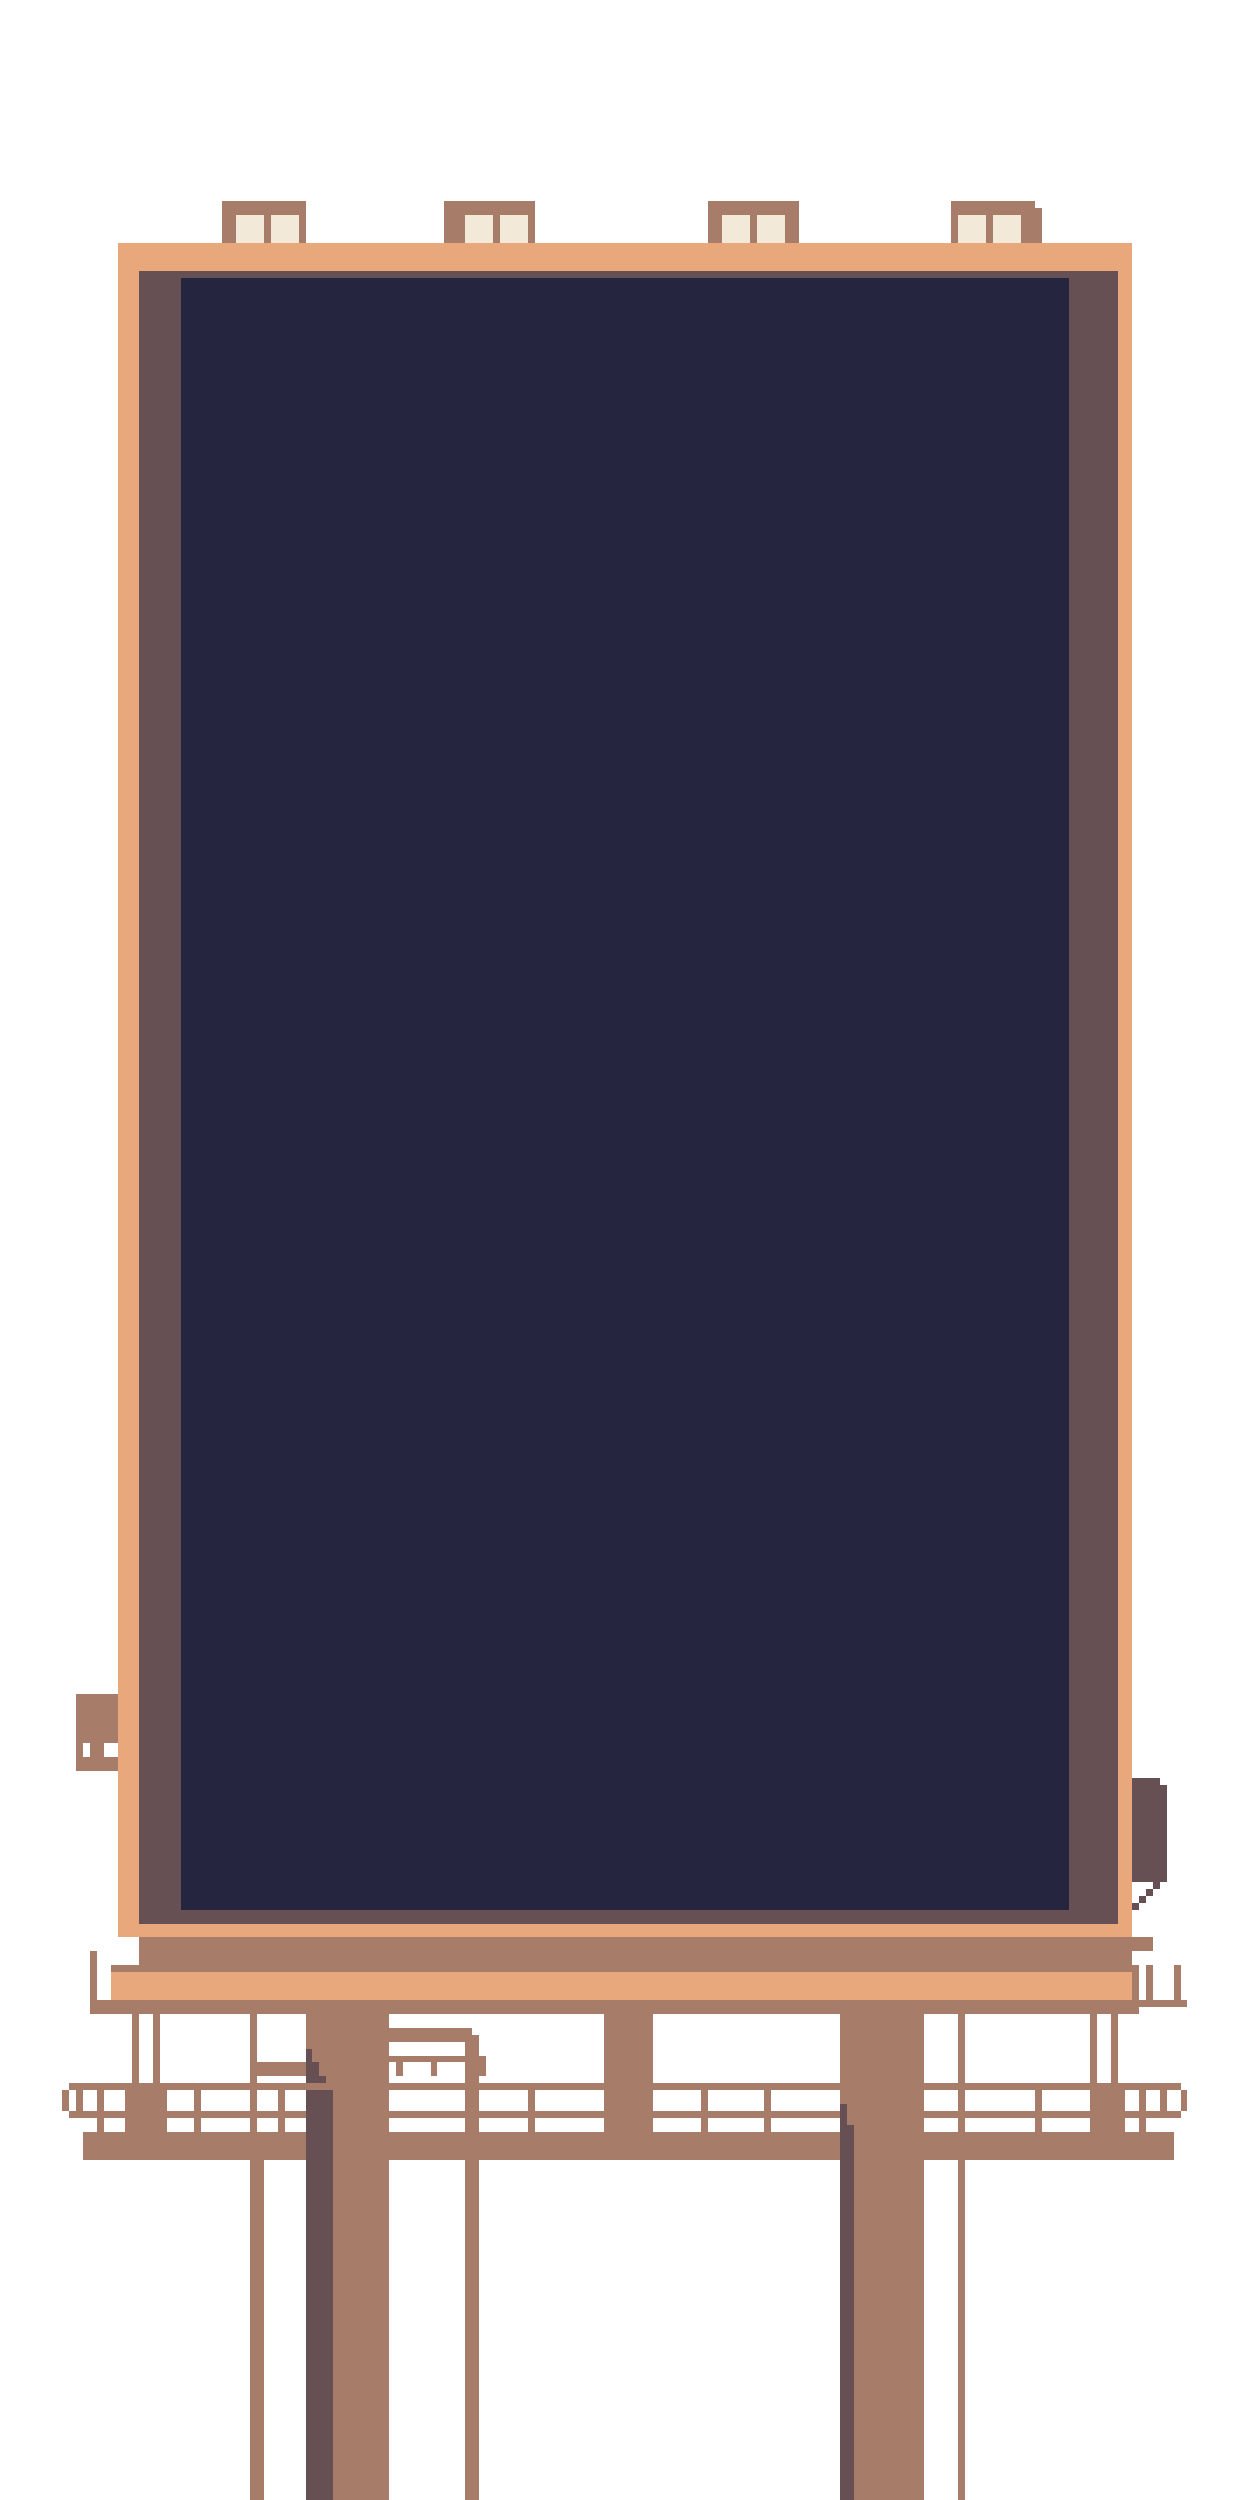
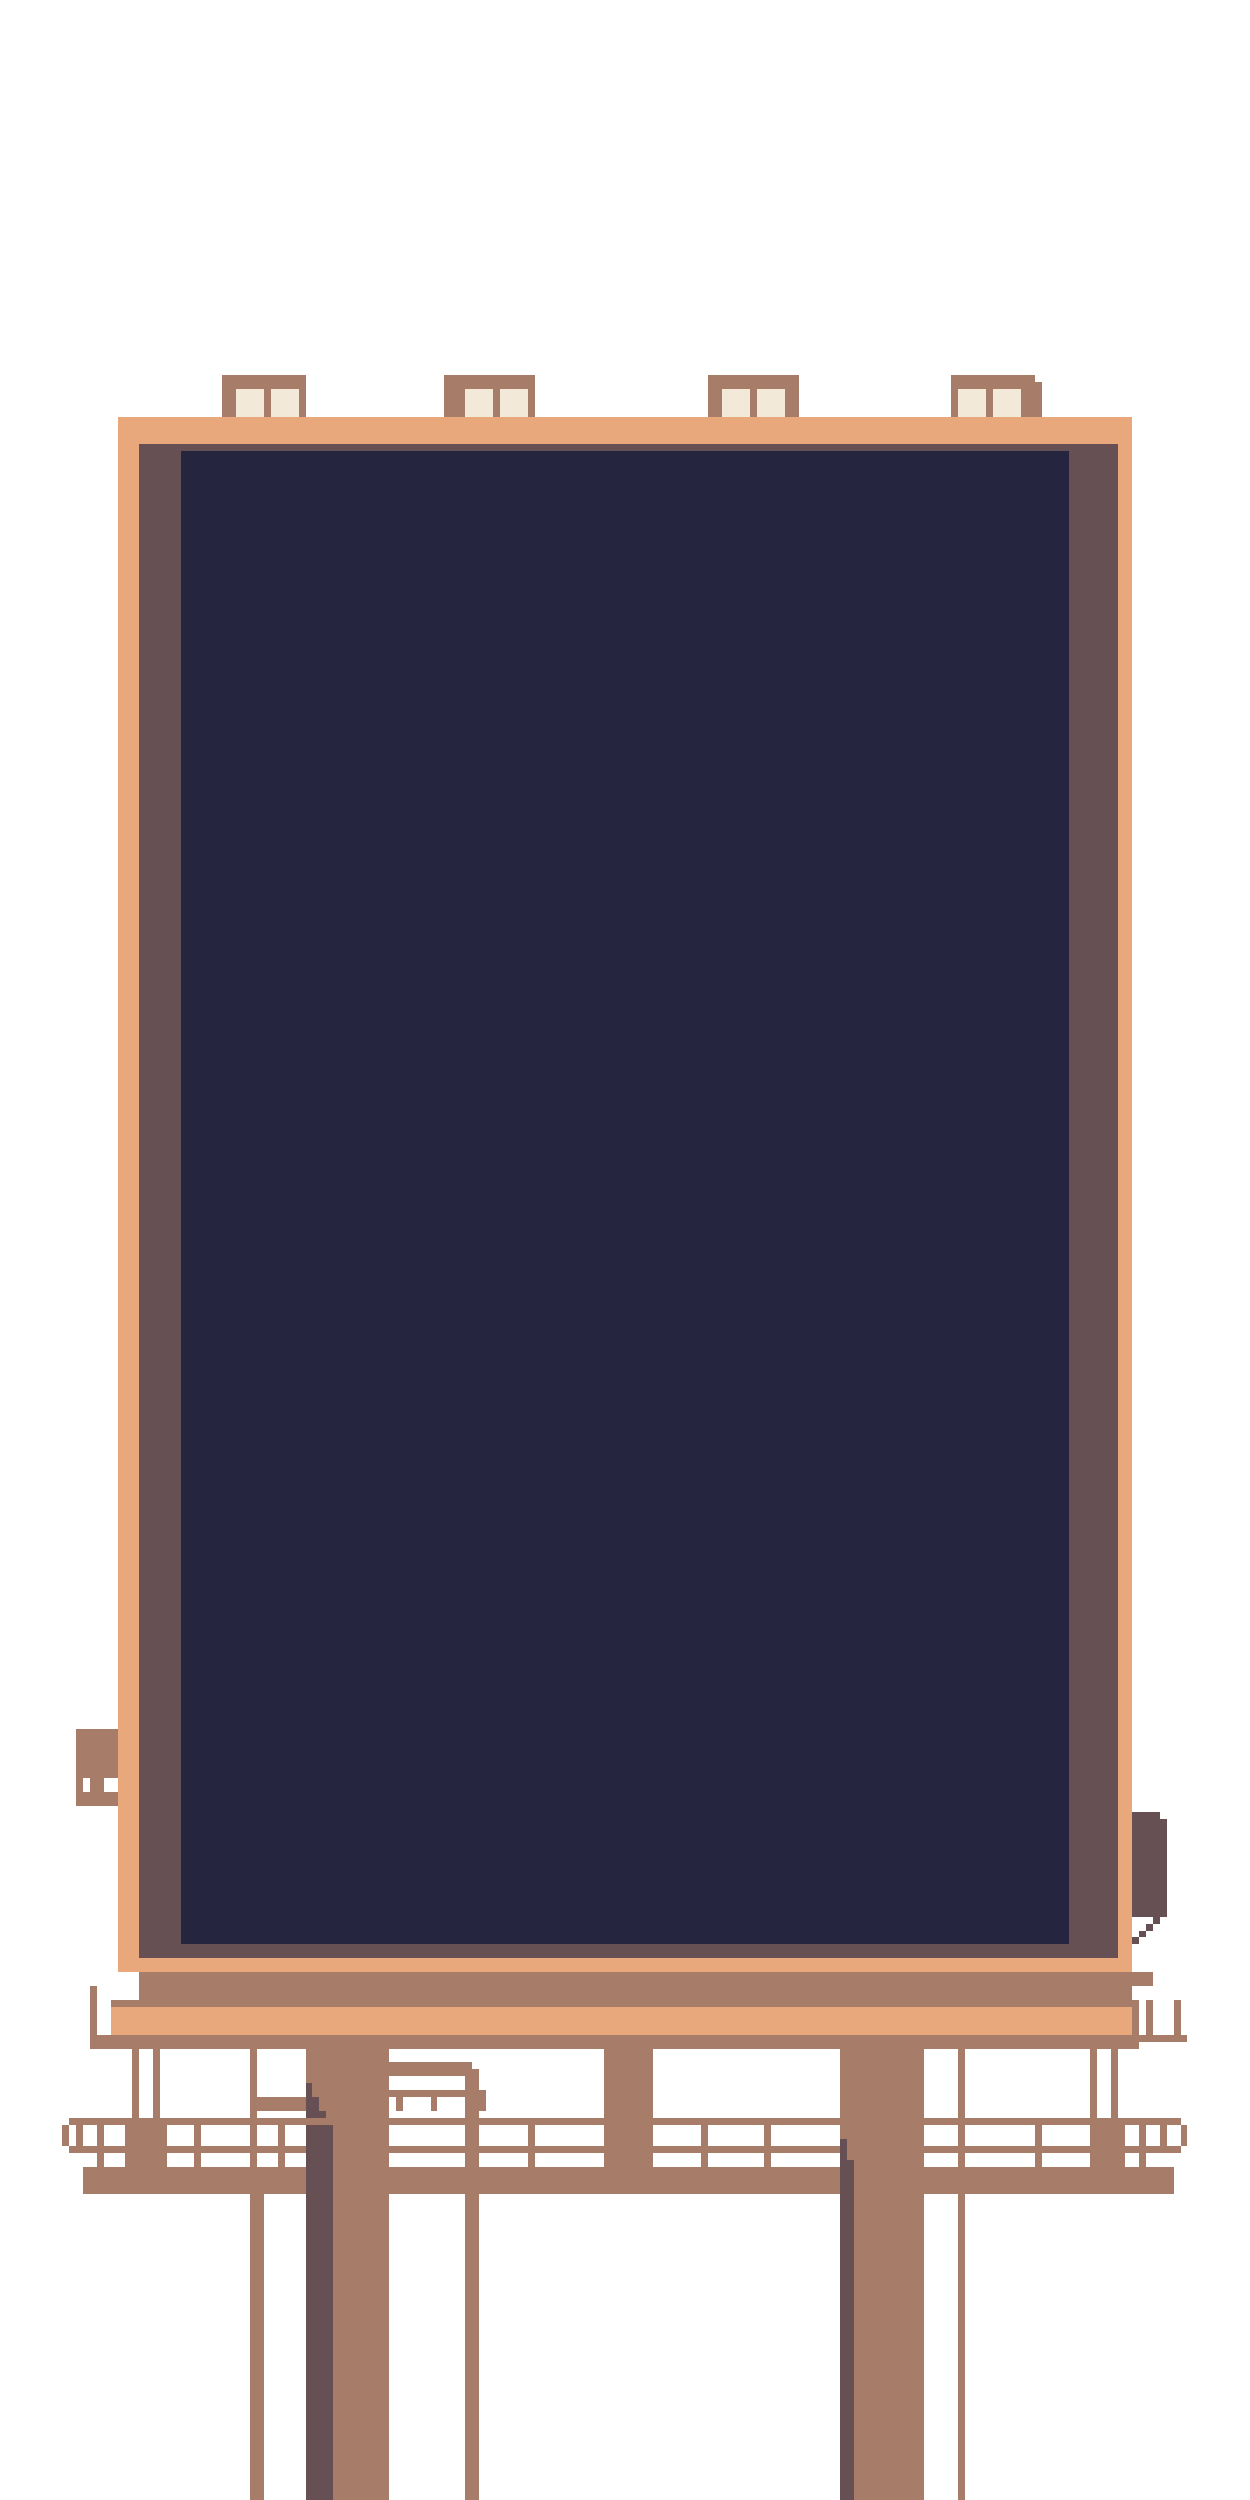
<svg xmlns="http://www.w3.org/2000/svg" version="1.1" width="180" height="360" shape-rendering="crispEdges">
-   <rect x="32" y="29" width="12" height="2" fill="#A77C68" />
-   <rect x="64" y="29" width="13" height="2" fill="#A77C68" />
-   <rect x="102" y="29" width="13" height="2" fill="#A77C68" />
-   <rect x="137" y="29" width="12" height="2" fill="#A77C68" />
-   <rect x="149" y="30" width="1" height="5" fill="#A77C68" />
-   <rect x="32" y="31" width="2" height="4" fill="#A77C68" />
-   <rect x="34" y="31" width="4" height="4" fill="#F2E9D8" />
-   <rect x="38" y="31" width="1" height="4" fill="#A77C68" />
-   <rect x="39" y="31" width="4" height="4" fill="#F2E9D8" />
-   <rect x="43" y="31" width="1" height="4" fill="#A77C68" />
-   <rect x="64" y="31" width="3" height="4" fill="#A77C68" />
-   <rect x="67" y="31" width="4" height="4" fill="#F2E9D8" />
-   <rect x="71" y="31" width="1" height="4" fill="#A77C68" />
-   <rect x="72" y="31" width="4" height="4" fill="#F2E9D8" />
-   <rect x="76" y="31" width="1" height="4" fill="#A77C68" />
-   <rect x="102" y="31" width="2" height="4" fill="#A77C68" />
-   <rect x="104" y="31" width="4" height="4" fill="#F2E9D8" />
-   <rect x="108" y="31" width="1" height="4" fill="#A77C68" />
-   <rect x="109" y="31" width="4" height="4" fill="#F2E9D8" />
-   <rect x="113" y="31" width="2" height="4" fill="#A77C68" />
-   <rect x="137" y="31" width="1" height="4" fill="#A77C68" />
-   <rect x="138" y="31" width="4" height="4" fill="#F2E9D8" />
-   <rect x="142" y="31" width="1" height="4" fill="#A77C68" />
-   <rect x="143" y="31" width="4" height="4" fill="#F2E9D8" />
-   <rect x="147" y="31" width="2" height="4" fill="#A77C68" />
-   <rect x="17" y="35" width="146" height="4" fill="#E8A87C" />
-   <rect x="17" y="39" width="3" height="240" fill="#E8A87C" />
-   <rect x="20" y="39" width="141" height="1" fill="#665054" />
-   <rect x="161" y="39" width="2" height="240" fill="#E8A87C" />
-   <rect x="20" y="40" width="6" height="237" fill="#665054" />
-   <rect x="26" y="40" width="128" height="235" fill="#252540" />
-   <rect x="154" y="40" width="7" height="237" fill="#665054" />
-   <rect x="11" y="244" width="6" height="7" fill="#A77C68" />
-   <rect x="11" y="251" width="1" height="4" fill="#A77C68" />
-   <rect x="13" y="251" width="2" height="4" fill="#A77C68" />
-   <rect x="12" y="253" width="1" height="2" fill="#A77C68" />
-   <rect x="15" y="253" width="2" height="2" fill="#A77C68" />
-   <rect x="163" y="256" width="4" height="15" fill="#665054" />
-   <rect x="167" y="257" width="1" height="14" fill="#665054" />
-   <rect x="166" y="271" width="1" height="1" fill="#665054" />
-   <rect x="165" y="272" width="1" height="1" fill="#665054" />
-   <rect x="164" y="273" width="1" height="1" fill="#665054" />
-   <rect x="163" y="274" width="1" height="1" fill="#665054" />
-   <rect x="26" y="275" width="128" height="2" fill="#665054" />
-   <rect x="20" y="277" width="141" height="2" fill="#E8A87C" />
-   <rect x="20" y="279" width="146" height="2" fill="#A77C68" />
-   <rect x="13" y="281" width="1" height="9" fill="#A77C68" />
-   <rect x="20" y="281" width="143" height="3" fill="#A77C68" />
-   <rect x="16" y="283" width="4" height="1" fill="#A77C68" />
-   <rect x="163" y="283" width="1" height="7" fill="#A77C68" />
-   <rect x="165" y="283" width="1" height="6" fill="#A77C68" />
-   <rect x="169" y="283" width="1" height="6" fill="#A77C68" />
-   <rect x="16" y="284" width="147" height="4" fill="#E8A87C" />
-   <rect x="14" y="288" width="149" height="2" fill="#A77C68" />
-   <rect x="164" y="288" width="1" height="1" fill="#A77C68" />
-   <rect x="166" y="288" width="3" height="1" fill="#A77C68" />
-   <rect x="170" y="288" width="1" height="1" fill="#A77C68" />
-   <rect x="19" y="290" width="1" height="21" fill="#A77C68" />
-   <rect x="22" y="290" width="1" height="21" fill="#A77C68" />
-   <rect x="36" y="290" width="1" height="70" fill="#A77C68" />
-   <rect x="44" y="290" width="12" height="5" fill="#A77C68" />
-   <rect x="87" y="290" width="7" height="21" fill="#A77C68" />
-   <rect x="121" y="290" width="12" height="13" fill="#A77C68" />
-   <rect x="138" y="290" width="1" height="70" fill="#A77C68" />
-   <rect x="157" y="290" width="1" height="21" fill="#A77C68" />
-   <rect x="160" y="290" width="1" height="21" fill="#A77C68" />
-   <rect x="56" y="292" width="12" height="2" fill="#A77C68" />
-   <rect x="68" y="293" width="1" height="67" fill="#A77C68" />
-   <rect x="67" y="294" width="1" height="66" fill="#A77C68" />
-   <rect x="44" y="295" width="1" height="5" fill="#665054" />
-   <rect x="45" y="295" width="11" height="2" fill="#A77C68" />
-   <rect x="56" y="296" width="11" height="1" fill="#A77C68" />
-   <rect x="69" y="296" width="1" height="3" fill="#A77C68" />
-   <rect x="37" y="297" width="7" height="2" fill="#A77C68" />
-   <rect x="45" y="297" width="1" height="3" fill="#665054" />
-   <rect x="46" y="297" width="10" height="2" fill="#A77C68" />
-   <rect x="57" y="297" width="1" height="2" fill="#A77C68" />
-   <rect x="62" y="297" width="1" height="2" fill="#A77C68" />
-   <rect x="46" y="299" width="1" height="1" fill="#665054" />
-   <rect x="47" y="299" width="9" height="2" fill="#A77C68" />
-   <rect x="10" y="300" width="9" height="1" fill="#A77C68" />
-   <rect x="20" y="300" width="2" height="11" fill="#A77C68" />
-   <rect x="23" y="300" width="13" height="1" fill="#A77C68" />
-   <rect x="37" y="300" width="10" height="1" fill="#A77C68" />
-   <rect x="56" y="300" width="11" height="1" fill="#A77C68" />
-   <rect x="69" y="300" width="18" height="1" fill="#A77C68" />
-   <rect x="94" y="300" width="27" height="1" fill="#A77C68" />
-   <rect x="133" y="300" width="5" height="1" fill="#A77C68" />
-   <rect x="139" y="300" width="18" height="1" fill="#A77C68" />
-   <rect x="158" y="300" width="2" height="11" fill="#A77C68" />
-   <rect x="161" y="300" width="9" height="1" fill="#A77C68" />
-   <rect x="9" y="301" width="1" height="3" fill="#A77C68" />
-   <rect x="11" y="301" width="1" height="4" fill="#A77C68" />
-   <rect x="14" y="301" width="1" height="10" fill="#A77C68" />
-   <rect x="18" y="301" width="1" height="10" fill="#A77C68" />
-   <rect x="23" y="301" width="1" height="10" fill="#A77C68" />
-   <rect x="28" y="301" width="1" height="10" fill="#A77C68" />
-   <rect x="40" y="301" width="1" height="10" fill="#A77C68" />
-   <rect x="44" y="301" width="4" height="59" fill="#665054" />
-   <rect x="48" y="301" width="8" height="59" fill="#A77C68" />
-   <rect x="76" y="301" width="1" height="10" fill="#A77C68" />
-   <rect x="101" y="301" width="1" height="10" fill="#A77C68" />
-   <rect x="110" y="301" width="1" height="10" fill="#A77C68" />
-   <rect x="149" y="301" width="1" height="10" fill="#A77C68" />
-   <rect x="161" y="301" width="1" height="10" fill="#A77C68" />
-   <rect x="164" y="301" width="1" height="10" fill="#A77C68" />
-   <rect x="167" y="301" width="1" height="4" fill="#A77C68" />
-   <rect x="170" y="301" width="1" height="3" fill="#A77C68" />
-   <rect x="121" y="303" width="1" height="57" fill="#665054" />
-   <rect x="122" y="303" width="11" height="3" fill="#A77C68" />
-   <rect x="10" y="304" width="1" height="1" fill="#A77C68" />
-   <rect x="12" y="304" width="2" height="1" fill="#A77C68" />
-   <rect x="15" y="304" width="3" height="1" fill="#A77C68" />
-   <rect x="24" y="304" width="4" height="1" fill="#A77C68" />
-   <rect x="29" y="304" width="7" height="1" fill="#A77C68" />
-   <rect x="37" y="304" width="3" height="1" fill="#A77C68" />
-   <rect x="41" y="304" width="3" height="1" fill="#A77C68" />
-   <rect x="56" y="304" width="11" height="1" fill="#A77C68" />
-   <rect x="69" y="304" width="7" height="1" fill="#A77C68" />
-   <rect x="77" y="304" width="10" height="1" fill="#A77C68" />
-   <rect x="94" y="304" width="7" height="1" fill="#A77C68" />
-   <rect x="102" y="304" width="8" height="1" fill="#A77C68" />
-   <rect x="111" y="304" width="10" height="1" fill="#A77C68" />
-   <rect x="133" y="304" width="5" height="1" fill="#A77C68" />
-   <rect x="139" y="304" width="10" height="1" fill="#A77C68" />
-   <rect x="150" y="304" width="7" height="1" fill="#A77C68" />
-   <rect x="162" y="304" width="2" height="1" fill="#A77C68" />
-   <rect x="165" y="304" width="2" height="1" fill="#A77C68" />
-   <rect x="168" y="304" width="2" height="1" fill="#A77C68" />
-   <rect x="122" y="306" width="1" height="54" fill="#665054" />
-   <rect x="123" y="306" width="10" height="54" fill="#A77C68" />
-   <rect x="12" y="307" width="2" height="4" fill="#A77C68" />
-   <rect x="15" y="307" width="3" height="4" fill="#A77C68" />
-   <rect x="24" y="307" width="4" height="4" fill="#A77C68" />
-   <rect x="29" y="307" width="7" height="4" fill="#A77C68" />
-   <rect x="37" y="307" width="3" height="4" fill="#A77C68" />
-   <rect x="41" y="307" width="3" height="4" fill="#A77C68" />
-   <rect x="56" y="307" width="11" height="4" fill="#A77C68" />
-   <rect x="69" y="307" width="7" height="4" fill="#A77C68" />
-   <rect x="77" y="307" width="10" height="4" fill="#A77C68" />
-   <rect x="94" y="307" width="7" height="4" fill="#A77C68" />
-   <rect x="102" y="307" width="8" height="4" fill="#A77C68" />
-   <rect x="111" y="307" width="10" height="4" fill="#A77C68" />
-   <rect x="133" y="307" width="5" height="4" fill="#A77C68" />
-   <rect x="139" y="307" width="10" height="4" fill="#A77C68" />
-   <rect x="150" y="307" width="7" height="4" fill="#A77C68" />
-   <rect x="162" y="307" width="2" height="4" fill="#A77C68" />
-   <rect x="165" y="307" width="4" height="4" fill="#A77C68" />
-   <rect x="37" y="311" width="1" height="49" fill="#A77C68" />
+   <rect x="32" y="54" width="12" height="2" fill="#A77C68" />
+   <rect x="64" y="54" width="13" height="2" fill="#A77C68" />
+   <rect x="102" y="54" width="13" height="2" fill="#A77C68" />
+   <rect x="137" y="54" width="12" height="2" fill="#A77C68" />
+   <rect x="149" y="55" width="1" height="5" fill="#A77C68" />
+   <rect x="32" y="56" width="2" height="4" fill="#A77C68" />
+   <rect x="34" y="56" width="4" height="4" fill="#F2E9D8" />
+   <rect x="38" y="56" width="1" height="4" fill="#A77C68" />
+   <rect x="39" y="56" width="4" height="4" fill="#F2E9D8" />
+   <rect x="43" y="56" width="1" height="4" fill="#A77C68" />
+   <rect x="64" y="56" width="3" height="4" fill="#A77C68" />
+   <rect x="67" y="56" width="4" height="4" fill="#F2E9D8" />
+   <rect x="71" y="56" width="1" height="4" fill="#A77C68" />
+   <rect x="72" y="56" width="4" height="4" fill="#F2E9D8" />
+   <rect x="76" y="56" width="1" height="4" fill="#A77C68" />
+   <rect x="102" y="56" width="2" height="4" fill="#A77C68" />
+   <rect x="104" y="56" width="4" height="4" fill="#F2E9D8" />
+   <rect x="108" y="56" width="1" height="4" fill="#A77C68" />
+   <rect x="109" y="56" width="4" height="4" fill="#F2E9D8" />
+   <rect x="113" y="56" width="2" height="4" fill="#A77C68" />
+   <rect x="137" y="56" width="1" height="4" fill="#A77C68" />
+   <rect x="138" y="56" width="4" height="4" fill="#F2E9D8" />
+   <rect x="142" y="56" width="1" height="4" fill="#A77C68" />
+   <rect x="143" y="56" width="4" height="4" fill="#F2E9D8" />
+   <rect x="147" y="56" width="2" height="4" fill="#A77C68" />
+   <rect x="17" y="60" width="146" height="4" fill="#E8A87C" />
+   <rect x="17" y="64" width="3" height="220" fill="#E8A87C" />
+   <rect x="20" y="64" width="141" height="1" fill="#665054" />
+   <rect x="161" y="64" width="2" height="220" fill="#E8A87C" />
+   <rect x="20" y="65" width="6" height="217" fill="#665054" />
+   <rect x="26" y="65" width="128" height="215" fill="#252540" />
+   <rect x="154" y="65" width="7" height="217" fill="#665054" />
+   <rect x="11" y="249" width="6" height="7" fill="#A77C68" />
+   <rect x="11" y="256" width="1" height="4" fill="#A77C68" />
+   <rect x="13" y="256" width="2" height="4" fill="#A77C68" />
+   <rect x="12" y="258" width="1" height="2" fill="#A77C68" />
+   <rect x="15" y="258" width="2" height="2" fill="#A77C68" />
+   <rect x="163" y="261" width="4" height="15" fill="#665054" />
+   <rect x="167" y="262" width="1" height="14" fill="#665054" />
+   <rect x="166" y="276" width="1" height="1" fill="#665054" />
+   <rect x="165" y="277" width="1" height="1" fill="#665054" />
+   <rect x="164" y="278" width="1" height="1" fill="#665054" />
+   <rect x="163" y="279" width="1" height="1" fill="#665054" />
+   <rect x="26" y="280" width="128" height="2" fill="#665054" />
+   <rect x="20" y="282" width="141" height="2" fill="#E8A87C" />
+   <rect x="20" y="284" width="146" height="2" fill="#A77C68" />
+   <rect x="13" y="286" width="1" height="9" fill="#A77C68" />
+   <rect x="20" y="286" width="143" height="3" fill="#A77C68" />
+   <rect x="16" y="288" width="4" height="1" fill="#A77C68" />
+   <rect x="163" y="288" width="1" height="7" fill="#A77C68" />
+   <rect x="165" y="288" width="1" height="6" fill="#A77C68" />
+   <rect x="169" y="288" width="1" height="6" fill="#A77C68" />
+   <rect x="16" y="289" width="147" height="4" fill="#E8A87C" />
+   <rect x="14" y="293" width="149" height="2" fill="#A77C68" />
+   <rect x="164" y="293" width="1" height="1" fill="#A77C68" />
+   <rect x="166" y="293" width="3" height="1" fill="#A77C68" />
+   <rect x="170" y="293" width="1" height="1" fill="#A77C68" />
+   <rect x="19" y="295" width="1" height="21" fill="#A77C68" />
+   <rect x="22" y="295" width="1" height="21" fill="#A77C68" />
+   <rect x="36" y="295" width="1" height="65" fill="#A77C68" />
+   <rect x="44" y="295" width="12" height="5" fill="#A77C68" />
+   <rect x="87" y="295" width="7" height="21" fill="#A77C68" />
+   <rect x="121" y="295" width="12" height="13" fill="#A77C68" />
+   <rect x="138" y="295" width="1" height="65" fill="#A77C68" />
+   <rect x="157" y="295" width="1" height="21" fill="#A77C68" />
+   <rect x="160" y="295" width="1" height="21" fill="#A77C68" />
+   <rect x="56" y="297" width="12" height="2" fill="#A77C68" />
+   <rect x="68" y="298" width="1" height="62" fill="#A77C68" />
+   <rect x="67" y="299" width="1" height="61" fill="#A77C68" />
+   <rect x="44" y="300" width="1" height="5" fill="#665054" />
+   <rect x="45" y="300" width="11" height="2" fill="#A77C68" />
+   <rect x="56" y="301" width="11" height="1" fill="#A77C68" />
+   <rect x="69" y="301" width="1" height="3" fill="#A77C68" />
+   <rect x="37" y="302" width="7" height="2" fill="#A77C68" />
+   <rect x="45" y="302" width="1" height="3" fill="#665054" />
+   <rect x="46" y="302" width="10" height="2" fill="#A77C68" />
+   <rect x="57" y="302" width="1" height="2" fill="#A77C68" />
+   <rect x="62" y="302" width="1" height="2" fill="#A77C68" />
+   <rect x="46" y="304" width="1" height="1" fill="#665054" />
+   <rect x="47" y="304" width="9" height="2" fill="#A77C68" />
+   <rect x="10" y="305" width="9" height="1" fill="#A77C68" />
+   <rect x="20" y="305" width="2" height="11" fill="#A77C68" />
+   <rect x="23" y="305" width="13" height="1" fill="#A77C68" />
+   <rect x="37" y="305" width="10" height="1" fill="#A77C68" />
+   <rect x="56" y="305" width="11" height="1" fill="#A77C68" />
+   <rect x="69" y="305" width="18" height="1" fill="#A77C68" />
+   <rect x="94" y="305" width="27" height="1" fill="#A77C68" />
+   <rect x="133" y="305" width="5" height="1" fill="#A77C68" />
+   <rect x="139" y="305" width="18" height="1" fill="#A77C68" />
+   <rect x="158" y="305" width="2" height="11" fill="#A77C68" />
+   <rect x="161" y="305" width="9" height="1" fill="#A77C68" />
+   <rect x="9" y="306" width="1" height="3" fill="#A77C68" />
+   <rect x="11" y="306" width="1" height="4" fill="#A77C68" />
+   <rect x="14" y="306" width="1" height="10" fill="#A77C68" />
+   <rect x="18" y="306" width="1" height="10" fill="#A77C68" />
+   <rect x="23" y="306" width="1" height="10" fill="#A77C68" />
+   <rect x="28" y="306" width="1" height="10" fill="#A77C68" />
+   <rect x="40" y="306" width="1" height="10" fill="#A77C68" />
+   <rect x="44" y="306" width="4" height="54" fill="#665054" />
+   <rect x="48" y="306" width="8" height="54" fill="#A77C68" />
+   <rect x="76" y="306" width="1" height="10" fill="#A77C68" />
+   <rect x="101" y="306" width="1" height="10" fill="#A77C68" />
+   <rect x="110" y="306" width="1" height="10" fill="#A77C68" />
+   <rect x="149" y="306" width="1" height="10" fill="#A77C68" />
+   <rect x="161" y="306" width="1" height="10" fill="#A77C68" />
+   <rect x="164" y="306" width="1" height="10" fill="#A77C68" />
+   <rect x="167" y="306" width="1" height="4" fill="#A77C68" />
+   <rect x="170" y="306" width="1" height="3" fill="#A77C68" />
+   <rect x="121" y="308" width="1" height="52" fill="#665054" />
+   <rect x="122" y="308" width="11" height="3" fill="#A77C68" />
+   <rect x="10" y="309" width="1" height="1" fill="#A77C68" />
+   <rect x="12" y="309" width="2" height="1" fill="#A77C68" />
+   <rect x="15" y="309" width="3" height="1" fill="#A77C68" />
+   <rect x="24" y="309" width="4" height="1" fill="#A77C68" />
+   <rect x="29" y="309" width="7" height="1" fill="#A77C68" />
+   <rect x="37" y="309" width="3" height="1" fill="#A77C68" />
+   <rect x="41" y="309" width="3" height="1" fill="#A77C68" />
+   <rect x="56" y="309" width="11" height="1" fill="#A77C68" />
+   <rect x="69" y="309" width="7" height="1" fill="#A77C68" />
+   <rect x="77" y="309" width="10" height="1" fill="#A77C68" />
+   <rect x="94" y="309" width="7" height="1" fill="#A77C68" />
+   <rect x="102" y="309" width="8" height="1" fill="#A77C68" />
+   <rect x="111" y="309" width="10" height="1" fill="#A77C68" />
+   <rect x="133" y="309" width="5" height="1" fill="#A77C68" />
+   <rect x="139" y="309" width="10" height="1" fill="#A77C68" />
+   <rect x="150" y="309" width="7" height="1" fill="#A77C68" />
+   <rect x="162" y="309" width="2" height="1" fill="#A77C68" />
+   <rect x="165" y="309" width="2" height="1" fill="#A77C68" />
+   <rect x="168" y="309" width="2" height="1" fill="#A77C68" />
+   <rect x="122" y="311" width="1" height="49" fill="#665054" />
+   <rect x="123" y="311" width="10" height="49" fill="#A77C68" />
+   <rect x="12" y="312" width="2" height="4" fill="#A77C68" />
+   <rect x="15" y="312" width="3" height="4" fill="#A77C68" />
+   <rect x="24" y="312" width="4" height="4" fill="#A77C68" />
+   <rect x="29" y="312" width="7" height="4" fill="#A77C68" />
+   <rect x="37" y="312" width="3" height="4" fill="#A77C68" />
+   <rect x="41" y="312" width="3" height="4" fill="#A77C68" />
+   <rect x="56" y="312" width="11" height="4" fill="#A77C68" />
+   <rect x="69" y="312" width="7" height="4" fill="#A77C68" />
+   <rect x="77" y="312" width="10" height="4" fill="#A77C68" />
+   <rect x="94" y="312" width="7" height="4" fill="#A77C68" />
+   <rect x="102" y="312" width="8" height="4" fill="#A77C68" />
+   <rect x="111" y="312" width="10" height="4" fill="#A77C68" />
+   <rect x="133" y="312" width="5" height="4" fill="#A77C68" />
+   <rect x="139" y="312" width="10" height="4" fill="#A77C68" />
+   <rect x="150" y="312" width="7" height="4" fill="#A77C68" />
+   <rect x="162" y="312" width="2" height="4" fill="#A77C68" />
+   <rect x="165" y="312" width="4" height="4" fill="#A77C68" />
+   <rect x="37" y="316" width="1" height="44" fill="#A77C68" />
</svg>
